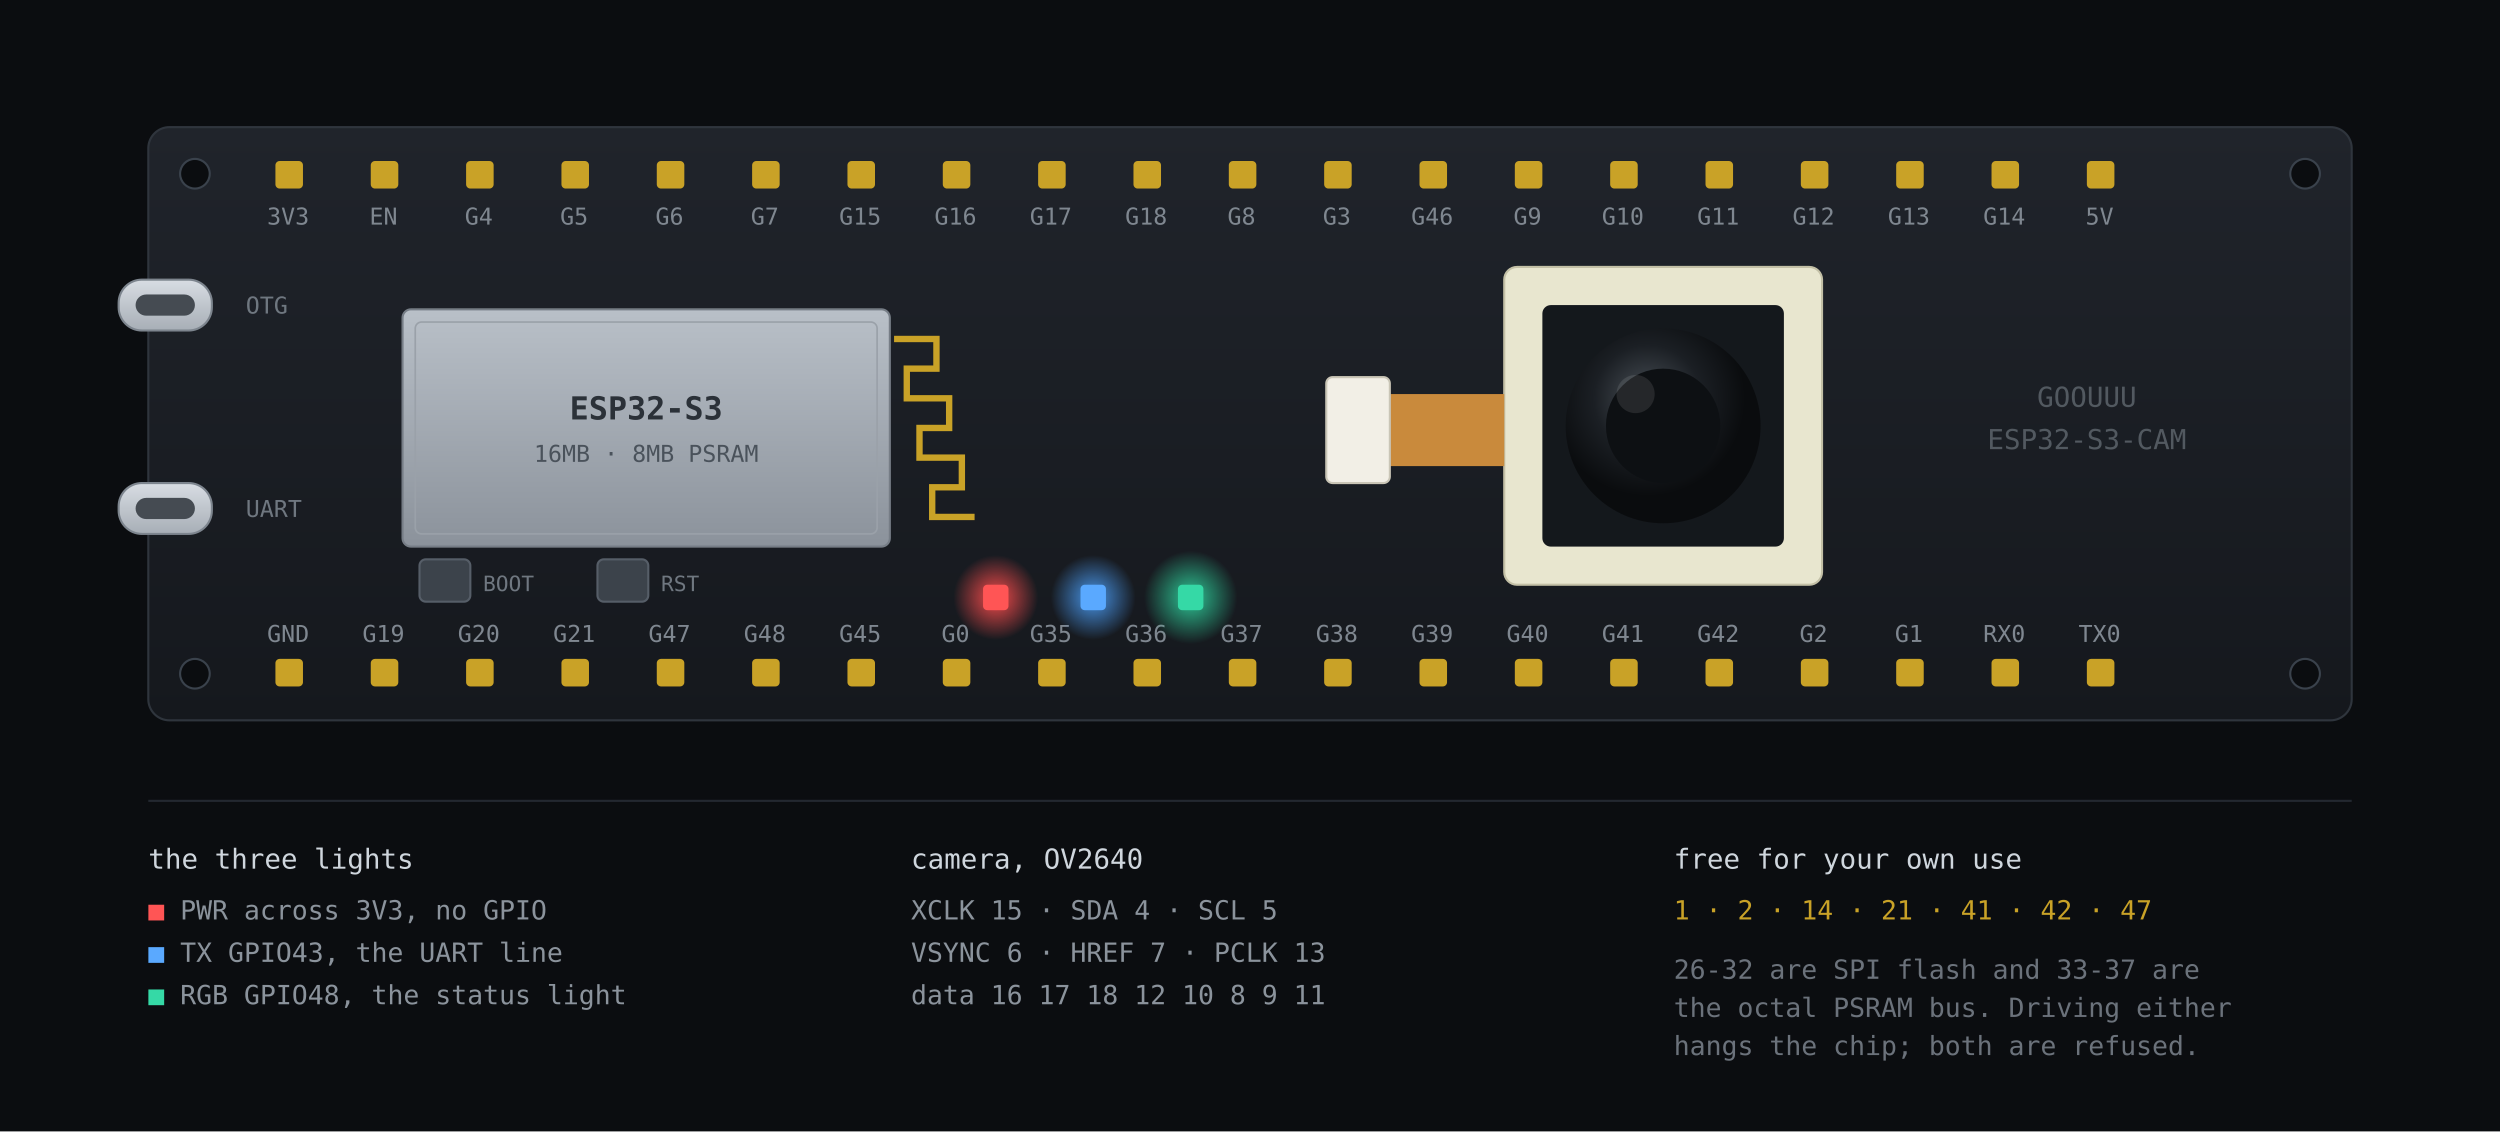
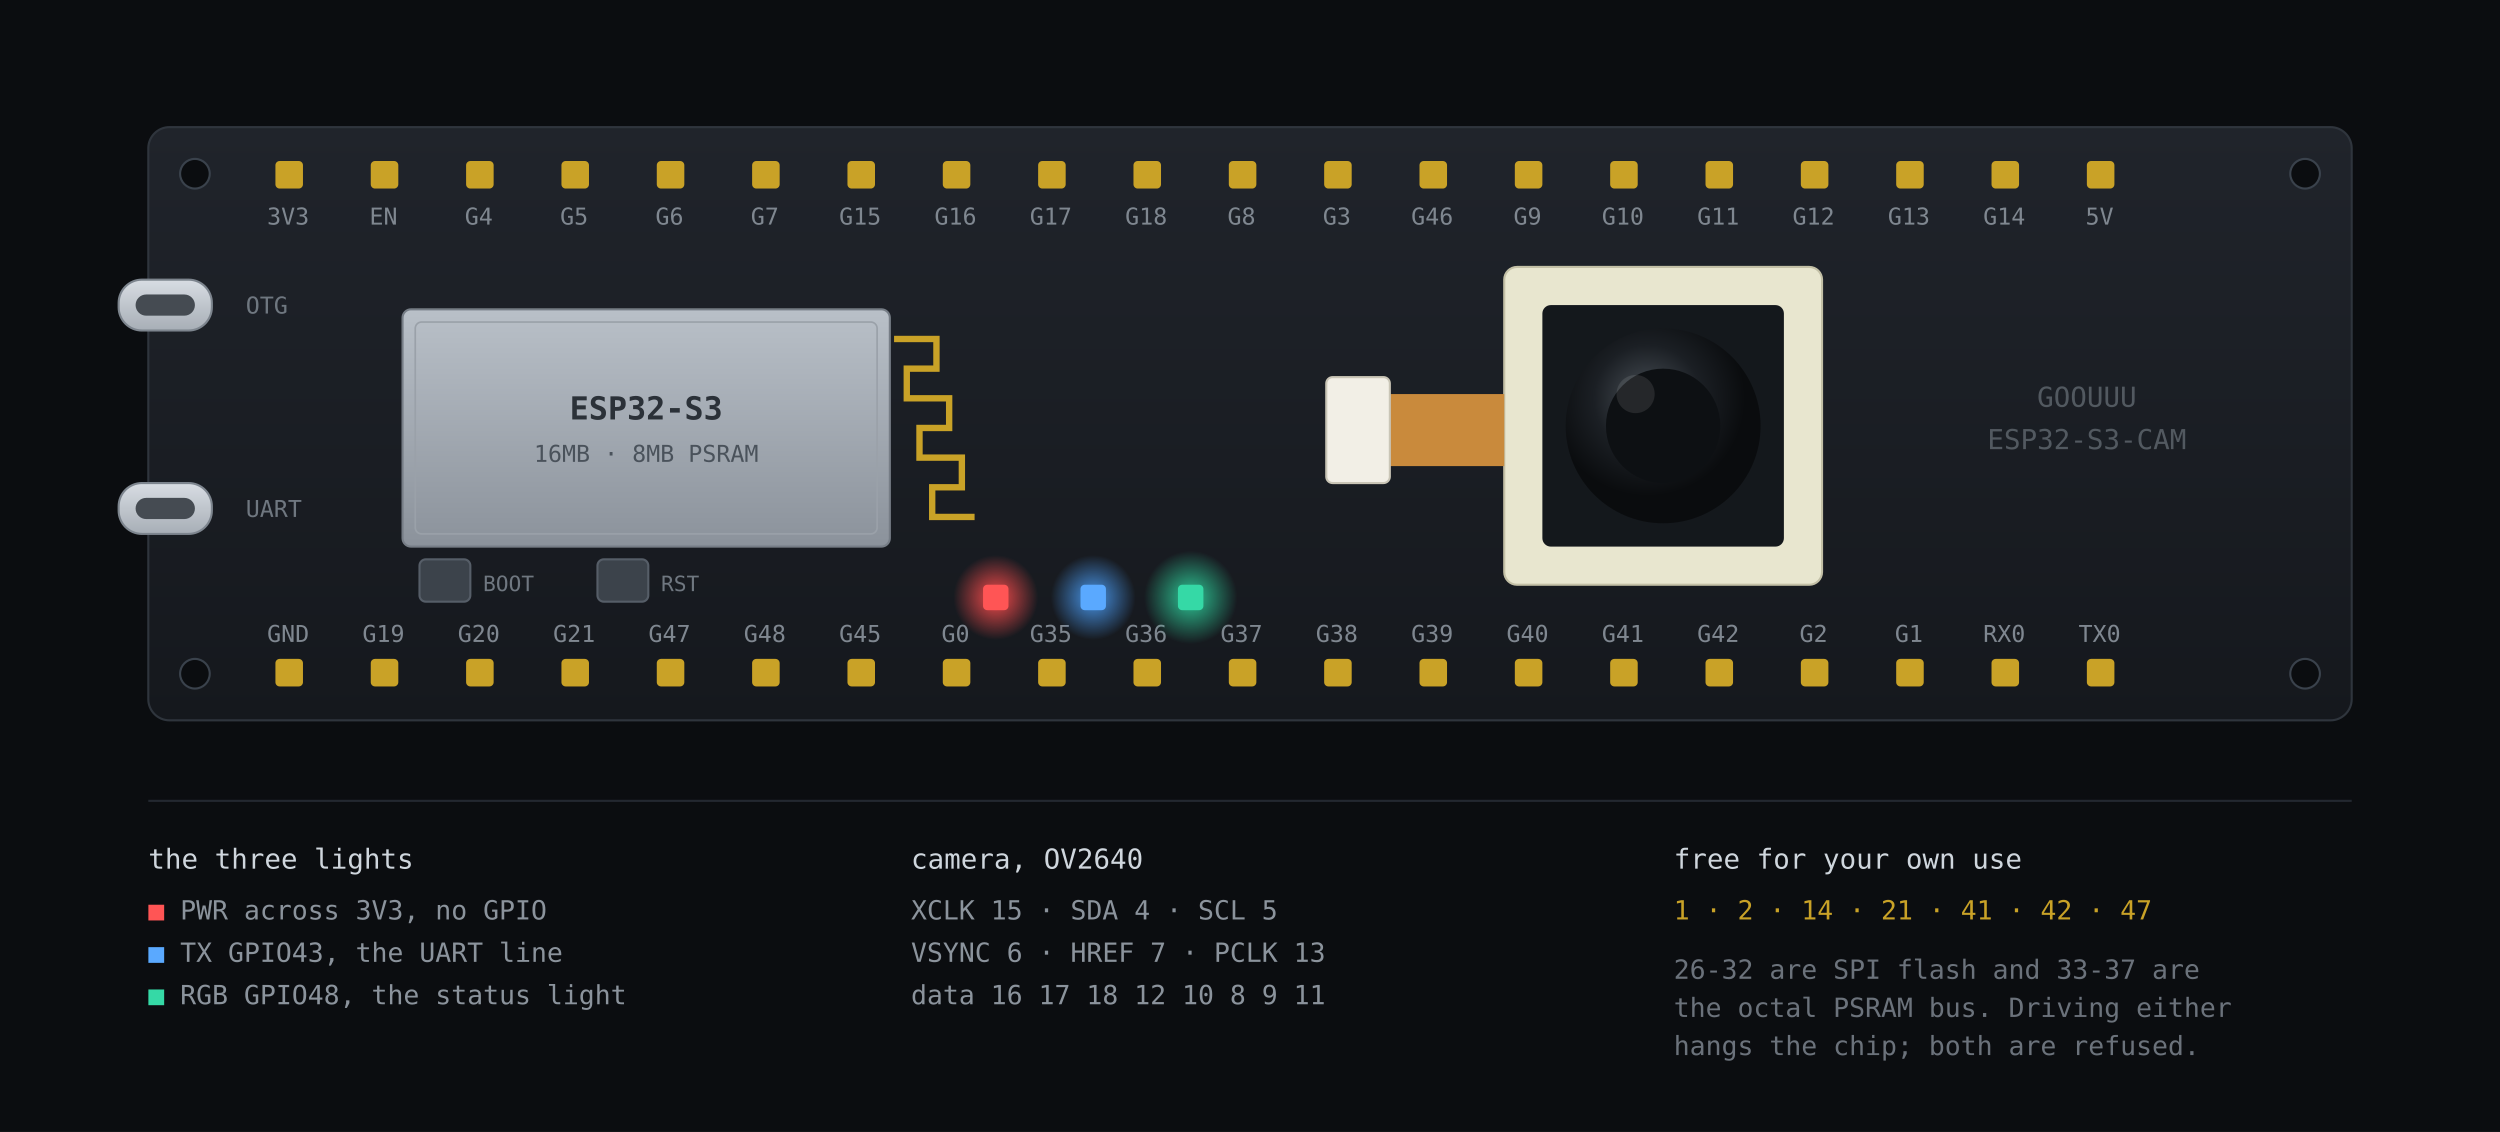
- <svg xmlns="http://www.w3.org/2000/svg" viewBox="0 0 1180 534" width="1180" height="534" font-family="ui-monospace,SFMono-Regular,Menlo,monospace">
+ <svg xmlns="http://www.w3.org/2000/svg" viewBox="0 0 826 374" width="826" height="374" font-family="ui-monospace,SFMono-Regular,Menlo,monospace">
  <defs>
    <linearGradient id="pcb" x1="0" y1="0" x2="0" y2="1">
      <stop offset="0" stop-color="#20242b" />
      <stop offset="1" stop-color="#15181d" />
    </linearGradient>
    <linearGradient id="shield" x1="0" y1="0" x2="0" y2="1">
      <stop offset="0" stop-color="#b9c0c8" />
      <stop offset="1" stop-color="#8b929b" />
    </linearGradient>
    <linearGradient id="usb" x1="0" y1="0" x2="0" y2="1">
      <stop offset="0" stop-color="#d8dde3" />
      <stop offset="1" stop-color="#a7aeb6" />
    </linearGradient>
    <radialGradient id="glowRed" cx="50%" cy="50%">
      <stop offset="0" stop-color="#ff4d4d" stop-opacity="0.95" />
      <stop offset="1" stop-color="#ff4d4d" stop-opacity="0" />
    </radialGradient>
    <radialGradient id="glowBlue" cx="50%" cy="50%">
      <stop offset="0" stop-color="#4da3ff" stop-opacity="0.9" />
      <stop offset="1" stop-color="#4da3ff" stop-opacity="0" />
    </radialGradient>
    <radialGradient id="glowRgb" cx="50%" cy="50%">
      <stop offset="0" stop-color="#2ecf9b" stop-opacity="0.95" />
      <stop offset="1" stop-color="#2ecf9b" stop-opacity="0" />
    </radialGradient>
    <radialGradient id="lens" cx="42%" cy="36%">
      <stop offset="0" stop-color="#4a5158" />
      <stop offset="0.55" stop-color="#1b1f24" />
      <stop offset="1" stop-color="#0a0c0e" />
    </radialGradient>
  </defs>
-   <rect width="1180" height="534" fill="#0b0d10" />
-   <g transform="translate(70,60)">
-     <rect x="0" y="0" width="1040" height="280" rx="10" fill="url(#pcb)" stroke="#2f353d" />
-     <circle cx="22" cy="22" r="7" fill="#0b0d10" stroke="#3a424c" />
-     <circle cx="1018" cy="22" r="7" fill="#0b0d10" stroke="#3a424c" />
-     <circle cx="22" cy="258" r="7" fill="#0b0d10" stroke="#3a424c" />
-     <circle cx="1018" cy="258" r="7" fill="#0b0d10" stroke="#3a424c" />
-     <g fill="#c9a227">
-       <g id="topPins">
-         <g>
-           <rect x="60" y="16" width="13" height="13" rx="2" />
-           <rect x="105" y="16" width="13" height="13" rx="2" />
-           <rect x="150" y="16" width="13" height="13" rx="2" />
-           <rect x="195" y="16" width="13" height="13" rx="2" />
-           <rect x="240" y="16" width="13" height="13" rx="2" />
-           <rect x="285" y="16" width="13" height="13" rx="2" />
-           <rect x="330" y="16" width="13" height="13" rx="2" />
-           <rect x="375" y="16" width="13" height="13" rx="2" />
-           <rect x="420" y="16" width="13" height="13" rx="2" />
-           <rect x="465" y="16" width="13" height="13" rx="2" />
-           <rect x="510" y="16" width="13" height="13" rx="2" />
-           <rect x="555" y="16" width="13" height="13" rx="2" />
-           <rect x="600" y="16" width="13" height="13" rx="2" />
-           <rect x="645" y="16" width="13" height="13" rx="2" />
-           <rect x="690" y="16" width="13" height="13" rx="2" />
-           <rect x="735" y="16" width="13" height="13" rx="2" />
-           <rect x="780" y="16" width="13" height="13" rx="2" />
-           <rect x="825" y="16" width="13" height="13" rx="2" />
-           <rect x="870" y="16" width="13" height="13" rx="2" />
-           <rect x="915" y="16" width="13" height="13" rx="2" />
+   <rect width="826" height="374" fill="#0b0d10" />
+   <g transform="scale(0.7)">
+     <g transform="translate(70,60)">
+       <rect x="0" y="0" width="1040" height="280" rx="10" fill="url(#pcb)" stroke="#2f353d" />
+       <circle cx="22" cy="22" r="7" fill="#0b0d10" stroke="#3a424c" />
+       <circle cx="1018" cy="22" r="7" fill="#0b0d10" stroke="#3a424c" />
+       <circle cx="22" cy="258" r="7" fill="#0b0d10" stroke="#3a424c" />
+       <circle cx="1018" cy="258" r="7" fill="#0b0d10" stroke="#3a424c" />
+       <g fill="#c9a227">
+         <g id="topPins">
+           <g>
+             <rect x="60" y="16" width="13" height="13" rx="2" />
+             <rect x="105" y="16" width="13" height="13" rx="2" />
+             <rect x="150" y="16" width="13" height="13" rx="2" />
+             <rect x="195" y="16" width="13" height="13" rx="2" />
+             <rect x="240" y="16" width="13" height="13" rx="2" />
+             <rect x="285" y="16" width="13" height="13" rx="2" />
+             <rect x="330" y="16" width="13" height="13" rx="2" />
+             <rect x="375" y="16" width="13" height="13" rx="2" />
+             <rect x="420" y="16" width="13" height="13" rx="2" />
+             <rect x="465" y="16" width="13" height="13" rx="2" />
+             <rect x="510" y="16" width="13" height="13" rx="2" />
+             <rect x="555" y="16" width="13" height="13" rx="2" />
+             <rect x="600" y="16" width="13" height="13" rx="2" />
+             <rect x="645" y="16" width="13" height="13" rx="2" />
+             <rect x="690" y="16" width="13" height="13" rx="2" />
+             <rect x="735" y="16" width="13" height="13" rx="2" />
+             <rect x="780" y="16" width="13" height="13" rx="2" />
+             <rect x="825" y="16" width="13" height="13" rx="2" />
+             <rect x="870" y="16" width="13" height="13" rx="2" />
+             <rect x="915" y="16" width="13" height="13" rx="2" />
+           </g>
        </g>
-       </g>
-       <g id="botPins">
-         <rect x="60" y="251" width="13" height="13" rx="2" />
-         <rect x="105" y="251" width="13" height="13" rx="2" />
-         <rect x="150" y="251" width="13" height="13" rx="2" />
-         <rect x="195" y="251" width="13" height="13" rx="2" />
-         <rect x="240" y="251" width="13" height="13" rx="2" />
-         <rect x="285" y="251" width="13" height="13" rx="2" />
-         <rect x="330" y="251" width="13" height="13" rx="2" />
-         <rect x="375" y="251" width="13" height="13" rx="2" />
-         <rect x="420" y="251" width="13" height="13" rx="2" />
-         <rect x="465" y="251" width="13" height="13" rx="2" />
-         <rect x="510" y="251" width="13" height="13" rx="2" />
-         <rect x="555" y="251" width="13" height="13" rx="2" />
-         <rect x="600" y="251" width="13" height="13" rx="2" />
-         <rect x="645" y="251" width="13" height="13" rx="2" />
-         <rect x="690" y="251" width="13" height="13" rx="2" />
-         <rect x="735" y="251" width="13" height="13" rx="2" />
-         <rect x="780" y="251" width="13" height="13" rx="2" />
-         <rect x="825" y="251" width="13" height="13" rx="2" />
-         <rect x="870" y="251" width="13" height="13" rx="2" />
-         <rect x="915" y="251" width="13" height="13" rx="2" />
-       </g>
+         <g id="botPins">
+           <rect x="60" y="251" width="13" height="13" rx="2" />
+           <rect x="105" y="251" width="13" height="13" rx="2" />
+           <rect x="150" y="251" width="13" height="13" rx="2" />
+           <rect x="195" y="251" width="13" height="13" rx="2" />
+           <rect x="240" y="251" width="13" height="13" rx="2" />
+           <rect x="285" y="251" width="13" height="13" rx="2" />
+           <rect x="330" y="251" width="13" height="13" rx="2" />
+           <rect x="375" y="251" width="13" height="13" rx="2" />
+           <rect x="420" y="251" width="13" height="13" rx="2" />
+           <rect x="465" y="251" width="13" height="13" rx="2" />
+           <rect x="510" y="251" width="13" height="13" rx="2" />
+           <rect x="555" y="251" width="13" height="13" rx="2" />
+           <rect x="600" y="251" width="13" height="13" rx="2" />
+           <rect x="645" y="251" width="13" height="13" rx="2" />
+           <rect x="690" y="251" width="13" height="13" rx="2" />
+           <rect x="735" y="251" width="13" height="13" rx="2" />
+           <rect x="780" y="251" width="13" height="13" rx="2" />
+           <rect x="825" y="251" width="13" height="13" rx="2" />
+           <rect x="870" y="251" width="13" height="13" rx="2" />
+           <rect x="915" y="251" width="13" height="13" rx="2" />
+         </g>
+       </g>
+       <g fill="#7f8790" font-size="11">
+         <text x="66" y="46" text-anchor="middle">3V3</text>
+         <text x="111" y="46" text-anchor="middle">EN</text>
+         <text x="156" y="46" text-anchor="middle">G4</text>
+         <text x="201" y="46" text-anchor="middle">G5</text>
+         <text x="246" y="46" text-anchor="middle">G6</text>
+         <text x="291" y="46" text-anchor="middle">G7</text>
+         <text x="336" y="46" text-anchor="middle">G15</text>
+         <text x="381" y="46" text-anchor="middle">G16</text>
+         <text x="426" y="46" text-anchor="middle">G17</text>
+         <text x="471" y="46" text-anchor="middle">G18</text>
+         <text x="516" y="46" text-anchor="middle">G8</text>
+         <text x="561" y="46" text-anchor="middle">G3</text>
+         <text x="606" y="46" text-anchor="middle">G46</text>
+         <text x="651" y="46" text-anchor="middle">G9</text>
+         <text x="696" y="46" text-anchor="middle">G10</text>
+         <text x="741" y="46" text-anchor="middle">G11</text>
+         <text x="786" y="46" text-anchor="middle">G12</text>
+         <text x="831" y="46" text-anchor="middle">G13</text>
+         <text x="876" y="46" text-anchor="middle">G14</text>
+         <text x="921" y="46" text-anchor="middle">5V</text>
+       </g>
+       <g fill="#7f8790" font-size="11">
+         <text x="66" y="243" text-anchor="middle">GND</text>
+         <text x="111" y="243" text-anchor="middle">G19</text>
+         <text x="156" y="243" text-anchor="middle">G20</text>
+         <text x="201" y="243" text-anchor="middle">G21</text>
+         <text x="246" y="243" text-anchor="middle">G47</text>
+         <text x="291" y="243" text-anchor="middle">G48</text>
+         <text x="336" y="243" text-anchor="middle">G45</text>
+         <text x="381" y="243" text-anchor="middle">G0</text>
+         <text x="426" y="243" text-anchor="middle">G35</text>
+         <text x="471" y="243" text-anchor="middle">G36</text>
+         <text x="516" y="243" text-anchor="middle">G37</text>
+         <text x="561" y="243" text-anchor="middle">G38</text>
+         <text x="606" y="243" text-anchor="middle">G39</text>
+         <text x="651" y="243" text-anchor="middle">G40</text>
+         <text x="696" y="243" text-anchor="middle">G41</text>
+         <text x="741" y="243" text-anchor="middle">G42</text>
+         <text x="786" y="243" text-anchor="middle">G2</text>
+         <text x="831" y="243" text-anchor="middle">G1</text>
+         <text x="876" y="243" text-anchor="middle">RX0</text>
+         <text x="921" y="243" text-anchor="middle">TX0</text>
+       </g>
+       <g>
+         <rect x="-14" y="72" width="44" height="24" rx="11" fill="url(#usb)" stroke="#7d858e" />
+         <rect x="-6" y="79" width="28" height="10" rx="5" fill="#454b52" />
+         <text x="46" y="88" fill="#6f7780" font-size="11">OTG</text>
+         <rect x="-14" y="168" width="44" height="24" rx="11" fill="url(#usb)" stroke="#7d858e" />
+         <rect x="-6" y="175" width="28" height="10" rx="5" fill="#454b52" />
+         <text x="46" y="184" fill="#6f7780" font-size="11">UART</text>
+       </g>
+       <g transform="translate(120,86)">
+         <rect x="0" y="0" width="230" height="112" rx="4" fill="url(#shield)" stroke="#767d86" />
+         <rect x="6" y="6" width="218" height="100" rx="3" fill="none" stroke="#9aa1a9" stroke-width="0.8" />
+         <text x="115" y="52" text-anchor="middle" fill="#2b3138" font-size="15" font-weight="700">ESP32-S3</text>
+         <text x="115" y="72" text-anchor="middle" fill="#4a525b" font-size="11">16MB · 8MB PSRAM</text>
+         <g transform="translate(232,14)" fill="none" stroke="#c9a227" stroke-width="3">
+           <path d="M0 0 h20 v14 h-14 v14 h20 v14 h-14 v14 h20 v14 h-14 v14 h20" />
+         </g>
+       </g>
+       <g transform="translate(640,66)">
+         <rect x="0" y="0" width="150" height="150" rx="6" fill="#e8e6cf" stroke="#c3c0a6" />
+         <rect x="18" y="18" width="114" height="114" rx="4" fill="#14181c" />
+         <circle cx="75" cy="75" r="46" fill="url(#lens)" />
+         <circle cx="75" cy="75" r="27" fill="#0d1013" />
+         <circle cx="62" cy="60" r="9" fill="#ffffff" opacity="0.10" />
+         <path d="M-58 60 h58 v34 h-58 z" fill="#c98a3c" />
+         <rect x="-84" y="52" width="30" height="50" rx="3" fill="#f2efe6" stroke="#c9c5b6" />
+       </g>
+       <g fill="#3c434b" stroke="#565e68">
+         <rect x="128" y="204" width="24" height="20" rx="3" />
+         <rect x="212" y="204" width="24" height="20" rx="3" />
+       </g>
+       <text x="158" y="219" fill="#6f7780" font-size="10">BOOT</text>
+       <text x="242" y="219" fill="#6f7780" font-size="10">RST</text>
+       <g>
+         <circle cx="400" cy="222" r="20" fill="url(#glowRed)" />
+         <rect x="394" y="216" width="12" height="12" rx="2" fill="#ff5555" />
+         <circle cx="446" cy="222" r="20" fill="url(#glowBlue)" />
+         <rect x="440" y="216" width="12" height="12" rx="2" fill="#5aa9ff" />
+         <circle cx="492" cy="222" r="22" fill="url(#glowRgb)" />
+         <rect x="486" y="216" width="12" height="12" rx="2" fill="#35d9a6" />
+       </g>
+       <text x="915" y="132" text-anchor="middle" fill="#525960" font-size="13">GOOUUU</text>
+       <text x="915" y="152" text-anchor="middle" fill="#525960" font-size="13">ESP32-S3-CAM</text>
    </g>
-     <g fill="#7f8790" font-size="11">
-       <text x="66" y="46" text-anchor="middle">3V3</text>
-       <text x="111" y="46" text-anchor="middle">EN</text>
-       <text x="156" y="46" text-anchor="middle">G4</text>
-       <text x="201" y="46" text-anchor="middle">G5</text>
-       <text x="246" y="46" text-anchor="middle">G6</text>
-       <text x="291" y="46" text-anchor="middle">G7</text>
-       <text x="336" y="46" text-anchor="middle">G15</text>
-       <text x="381" y="46" text-anchor="middle">G16</text>
-       <text x="426" y="46" text-anchor="middle">G17</text>
-       <text x="471" y="46" text-anchor="middle">G18</text>
-       <text x="516" y="46" text-anchor="middle">G8</text>
-       <text x="561" y="46" text-anchor="middle">G3</text>
-       <text x="606" y="46" text-anchor="middle">G46</text>
-       <text x="651" y="46" text-anchor="middle">G9</text>
-       <text x="696" y="46" text-anchor="middle">G10</text>
-       <text x="741" y="46" text-anchor="middle">G11</text>
-       <text x="786" y="46" text-anchor="middle">G12</text>
-       <text x="831" y="46" text-anchor="middle">G13</text>
-       <text x="876" y="46" text-anchor="middle">G14</text>
-       <text x="921" y="46" text-anchor="middle">5V</text>
-     </g>
-     <g fill="#7f8790" font-size="11">
-       <text x="66" y="243" text-anchor="middle">GND</text>
-       <text x="111" y="243" text-anchor="middle">G19</text>
-       <text x="156" y="243" text-anchor="middle">G20</text>
-       <text x="201" y="243" text-anchor="middle">G21</text>
-       <text x="246" y="243" text-anchor="middle">G47</text>
-       <text x="291" y="243" text-anchor="middle">G48</text>
-       <text x="336" y="243" text-anchor="middle">G45</text>
-       <text x="381" y="243" text-anchor="middle">G0</text>
-       <text x="426" y="243" text-anchor="middle">G35</text>
-       <text x="471" y="243" text-anchor="middle">G36</text>
-       <text x="516" y="243" text-anchor="middle">G37</text>
-       <text x="561" y="243" text-anchor="middle">G38</text>
-       <text x="606" y="243" text-anchor="middle">G39</text>
-       <text x="651" y="243" text-anchor="middle">G40</text>
-       <text x="696" y="243" text-anchor="middle">G41</text>
-       <text x="741" y="243" text-anchor="middle">G42</text>
-       <text x="786" y="243" text-anchor="middle">G2</text>
-       <text x="831" y="243" text-anchor="middle">G1</text>
-       <text x="876" y="243" text-anchor="middle">RX0</text>
-       <text x="921" y="243" text-anchor="middle">TX0</text>
-     </g>
-     <g>
-       <rect x="-14" y="72" width="44" height="24" rx="11" fill="url(#usb)" stroke="#7d858e" />
-       <rect x="-6" y="79" width="28" height="10" rx="5" fill="#454b52" />
-       <text x="46" y="88" fill="#6f7780" font-size="11">OTG</text>
-       <rect x="-14" y="168" width="44" height="24" rx="11" fill="url(#usb)" stroke="#7d858e" />
-       <rect x="-6" y="175" width="28" height="10" rx="5" fill="#454b52" />
-       <text x="46" y="184" fill="#6f7780" font-size="11">UART</text>
-     </g>
-     <g transform="translate(120,86)">
-       <rect x="0" y="0" width="230" height="112" rx="4" fill="url(#shield)" stroke="#767d86" />
-       <rect x="6" y="6" width="218" height="100" rx="3" fill="none" stroke="#9aa1a9" stroke-width="0.8" />
-       <text x="115" y="52" text-anchor="middle" fill="#2b3138" font-size="15" font-weight="700">ESP32-S3</text>
-       <text x="115" y="72" text-anchor="middle" fill="#4a525b" font-size="11">16MB · 8MB PSRAM</text>
-       <g transform="translate(232,14)" fill="none" stroke="#c9a227" stroke-width="3">
-         <path d="M0 0 h20 v14 h-14 v14 h20 v14 h-14 v14 h20 v14 h-14 v14 h20" />
-       </g>
-     </g>
-     <g transform="translate(640,66)">
-       <rect x="0" y="0" width="150" height="150" rx="6" fill="#e8e6cf" stroke="#c3c0a6" />
-       <rect x="18" y="18" width="114" height="114" rx="4" fill="#14181c" />
-       <circle cx="75" cy="75" r="46" fill="url(#lens)" />
-       <circle cx="75" cy="75" r="27" fill="#0d1013" />
-       <circle cx="62" cy="60" r="9" fill="#ffffff" opacity="0.10" />
-       <path d="M-58 60 h58 v34 h-58 z" fill="#c98a3c" />
-       <rect x="-84" y="52" width="30" height="50" rx="3" fill="#f2efe6" stroke="#c9c5b6" />
-     </g>
-     <g fill="#3c434b" stroke="#565e68">
-       <rect x="128" y="204" width="24" height="20" rx="3" />
-       <rect x="212" y="204" width="24" height="20" rx="3" />
-     </g>
-     <text x="158" y="219" fill="#6f7780" font-size="10">BOOT</text>
-     <text x="242" y="219" fill="#6f7780" font-size="10">RST</text>
-     <g>
-       <circle cx="400" cy="222" r="20" fill="url(#glowRed)" />
-       <rect x="394" y="216" width="12" height="12" rx="2" fill="#ff5555" />
-       <circle cx="446" cy="222" r="20" fill="url(#glowBlue)" />
-       <rect x="440" y="216" width="12" height="12" rx="2" fill="#5aa9ff" />
-       <circle cx="492" cy="222" r="22" fill="url(#glowRgb)" />
-       <rect x="486" y="216" width="12" height="12" rx="2" fill="#35d9a6" />
-     </g>
-     <text x="915" y="132" text-anchor="middle" fill="#525960" font-size="13">GOOUUU</text>
-     <text x="915" y="152" text-anchor="middle" fill="#525960" font-size="13">ESP32-S3-CAM</text>
-   </g>
-   <g font-size="12.5" fill="#8b939c">
-     <line x1="70" y1="378" x2="1110" y2="378" stroke="#232830" />
-     <g transform="translate(70,410)">
-       <text fill="#cfd6dd" font-size="13">the three lights</text>
-       <text y="24">
-         <tspan fill="#ff5555">■</tspan>  PWR   across 3V3, no GPIO</text>
-       <text y="44">
-         <tspan fill="#5aa9ff">■</tspan>  TX    GPIO43, the UART line</text>
-       <text y="64">
-         <tspan fill="#35d9a6">■</tspan>  RGB   GPIO48, the status light</text>
-     </g>
-     <g transform="translate(430,410)">
-       <text fill="#cfd6dd" font-size="13">camera, OV2640</text>
-       <text y="24">XCLK 15 · SDA 4 · SCL 5</text>
-       <text y="44">VSYNC 6 · HREF 7 · PCLK 13</text>
-       <text y="64">data 16 17 18 12 10 8 9 11</text>
-     </g>
-     <g transform="translate(790,410)">
-       <text fill="#cfd6dd" font-size="13">free for your own use</text>
-       <text y="24" fill="#c9a227">1 · 2 · 14 · 21 · 41 · 42 · 47</text>
-       <text y="52" fill="#6b727b">26-32 are SPI flash and 33-37 are</text>
-       <text y="70" fill="#6b727b">the octal PSRAM bus. Driving either</text>
-       <text y="88" fill="#6b727b">hangs the chip; both are refused.</text>
+     <g font-size="12.5" fill="#8b939c">
+       <line x1="70" y1="378" x2="1110" y2="378" stroke="#232830" />
+       <g transform="translate(70,410)">
+         <text fill="#cfd6dd" font-size="13">the three lights</text>
+         <text y="24">
+           <tspan fill="#ff5555">■</tspan>  PWR   across 3V3, no GPIO</text>
+         <text y="44">
+           <tspan fill="#5aa9ff">■</tspan>  TX    GPIO43, the UART line</text>
+         <text y="64">
+           <tspan fill="#35d9a6">■</tspan>  RGB   GPIO48, the status light</text>
+       </g>
+       <g transform="translate(430,410)">
+         <text fill="#cfd6dd" font-size="13">camera, OV2640</text>
+         <text y="24">XCLK 15 · SDA 4 · SCL 5</text>
+         <text y="44">VSYNC 6 · HREF 7 · PCLK 13</text>
+         <text y="64">data 16 17 18 12 10 8 9 11</text>
+       </g>
+       <g transform="translate(790,410)">
+         <text fill="#cfd6dd" font-size="13">free for your own use</text>
+         <text y="24" fill="#c9a227">1 · 2 · 14 · 21 · 41 · 42 · 47</text>
+         <text y="52" fill="#6b727b">26-32 are SPI flash and 33-37 are</text>
+         <text y="70" fill="#6b727b">the octal PSRAM bus. Driving either</text>
+         <text y="88" fill="#6b727b">hangs the chip; both are refused.</text>
+       </g>
    </g>
  </g>
</svg>
